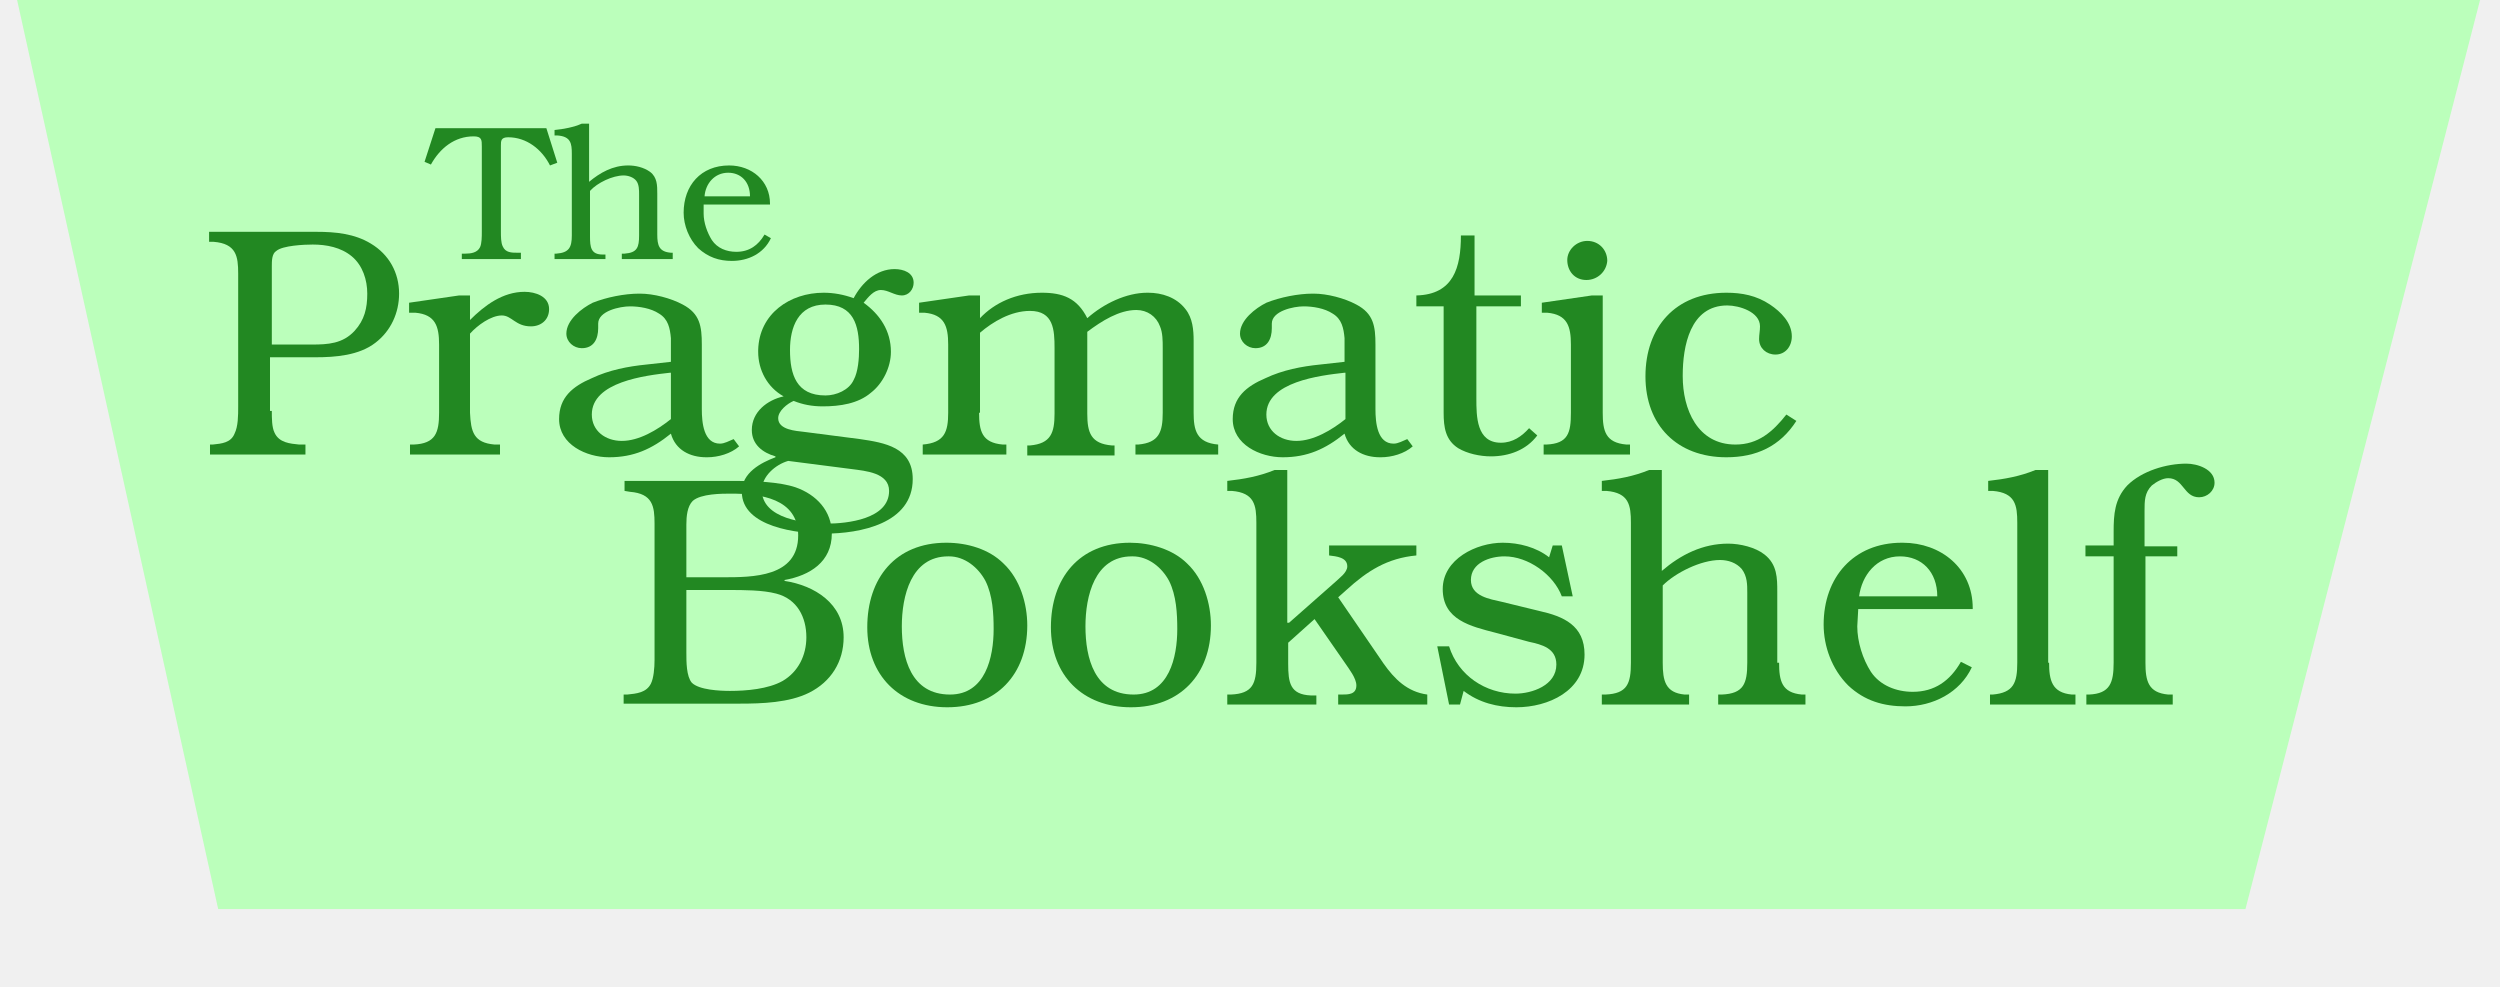
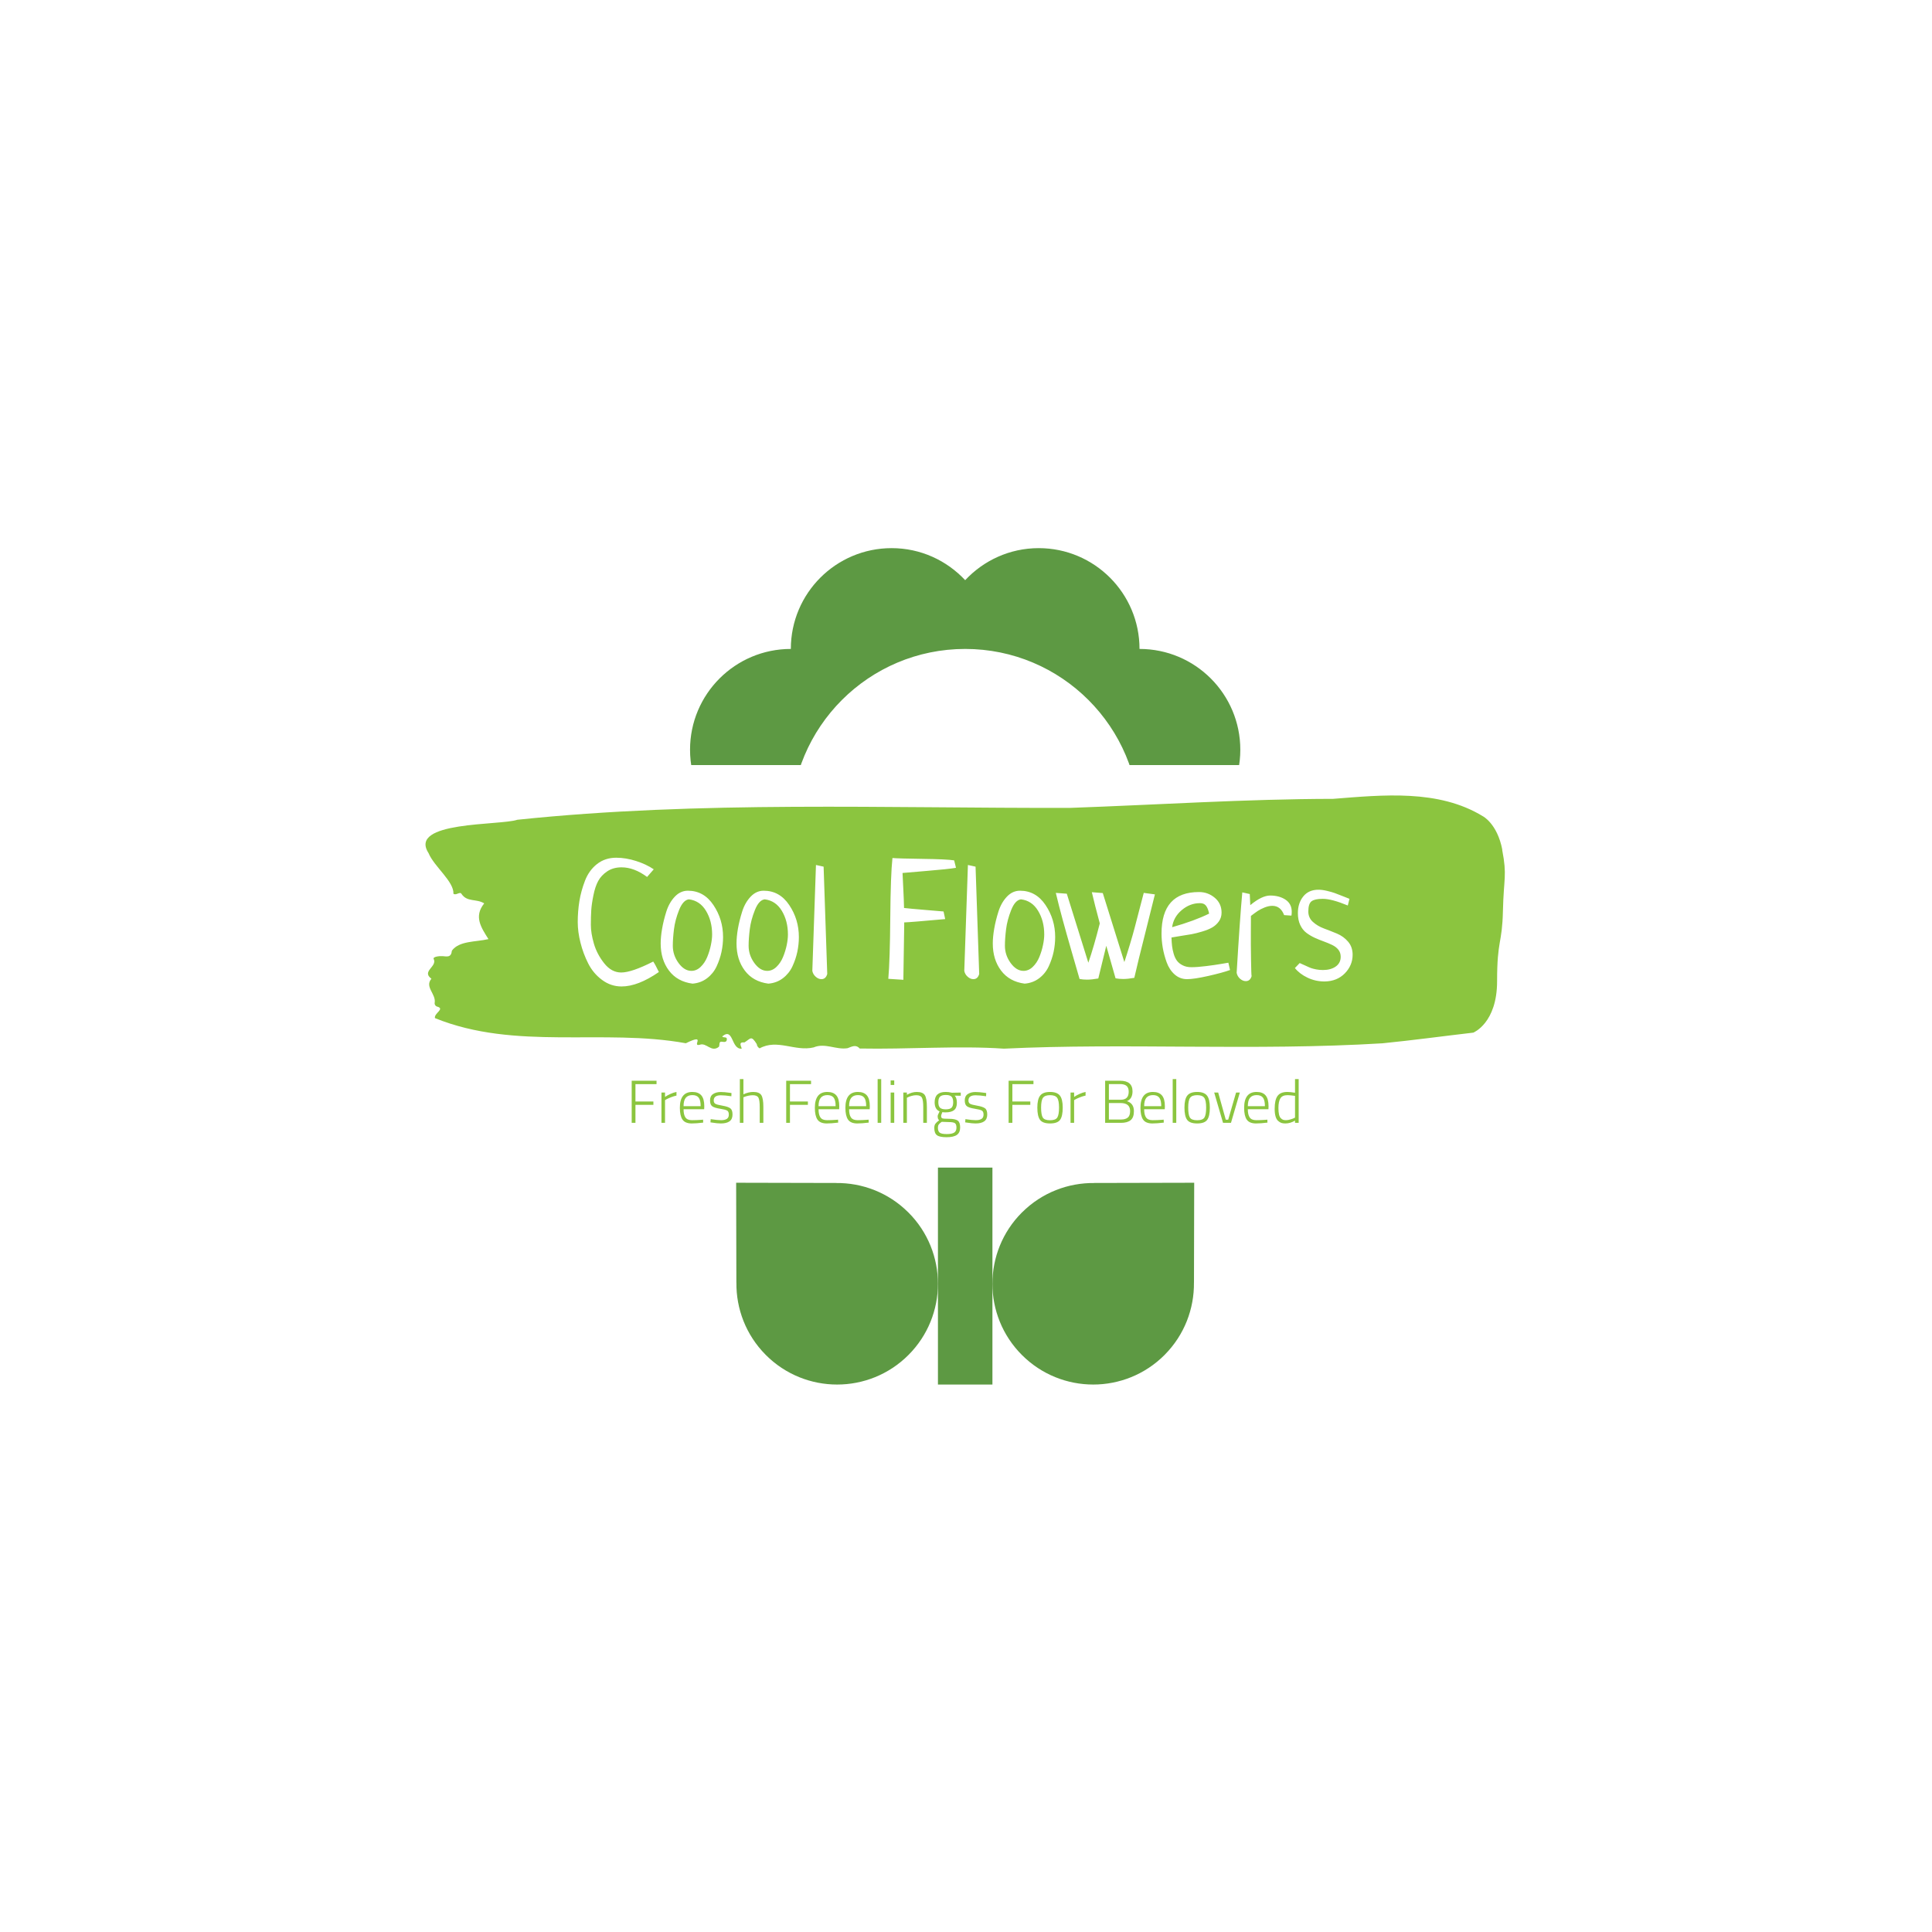
- <svg xmlns="http://www.w3.org/2000/svg" version="1.1" id="logo-svg" x="0px" y="0px" viewBox="0 8.5 275 108.5" width="200" preserveAspectRatio="xMinYMin meet" xml:space="preserve">
-   <style type="text/css">
-    .logo_letters{fill:#282;}
-    .trapezoid {fill:#bfb;}
-   </style>
-   <g id="Trapezoid">
-     <polygon class="trapezoid" points="247,108.5 24,108.5 0,0 275,0" />
-   </g>
-   <g id="The">
-     <g>
-       <g>
-         <path class="logo_letters" d="M61.3,26.4l-0.8,0.3c-0.9-1.8-2.6-3.1-4.6-3.1c-0.8,0-0.8,0.4-0.8,0.9V34c0,0.5,0,1.2,0.2,1.6                                       c0.3,0.7,1,0.7,1.6,0.7h0.4V37h-6.5v-0.6l0.4,0c0.6,0,1.3-0.1,1.6-0.7c0.2-0.4,0.2-1.2,0.2-1.7v-9.4c0-0.7,0-1.1-0.9-1.1                                       c-2.1,0-3.7,1.3-4.7,3.1l-0.7-0.3l1.2-3.7h12.2L61.3,26.4z" />
-         <path class="logo_letters" d="M72.3,34.3c0,1.2,0.2,1.9,1.5,2H74V37h-5.6v-0.6h0.3c1.4-0.1,1.6-0.7,1.6-2v-4.5                                       c0-0.5,0-1.1-0.3-1.5c-0.3-0.4-0.9-0.6-1.4-0.6c-1.2,0-2.9,0.8-3.7,1.7v5c0,1.2,0.1,2,1.4,2h0.3V37h-5.6v-0.6h0.2                                       c1.4-0.1,1.7-0.7,1.7-2v-9c0-1.1-0.1-1.9-1.6-2l-0.3,0v-0.6c1-0.1,2.1-0.3,3-0.7h0.8v6.4c1.2-1,2.6-1.8,4.3-1.8                                       c0.8,0,1.7,0.2,2.4,0.7c0.8,0.6,0.8,1.5,0.8,2.4v0.1V34.3z" />
-         <path class="logo_letters" d="M77.4,30.9l0,1.1c0,1,0.4,2.1,0.9,2.9c0.6,0.9,1.6,1.3,2.7,1.3c1.4,0,2.4-0.7,3.1-1.9l0.7,0.4                                       c-0.8,1.7-2.5,2.5-4.3,2.5c-1.4,0-2.6-0.4-3.7-1.4c-1-1-1.6-2.5-1.6-3.9c0-3,1.9-5.2,5-5.2h0c2.5,0,4.5,1.7,4.5,4.2v0.1H77.4z                                       M82.5,30.1c0-1.6-1-2.6-2.4-2.6c-1.5,0-2.5,1.2-2.6,2.6H82.5z" />
+ <svg xmlns="http://www.w3.org/2000/svg" version="1.1" width="1000" height="1000" viewBox="0 0 1000 1000">
+   <rect width="1000" height="1000" fill="#ffffff" />
+   <g transform="matrix(0.7,0,0,0.7,149.5758,282.1266)">
+     <svg viewBox="0 0 396 247" data-background-color="#ffffff" preserveAspectRatio="xMidYMid meet" height="623" width="1000">
+       <g id="tight-bounds" transform="matrix(1,0,0,1,0.24,-0.1)">
+         <svg viewBox="0 0 395.52 247.2" height="247.2" width="395.52">
+           <g>
+             <svg />
+           </g>
+           <g>
+             <svg viewBox="0 0 395.52 247.2" height="247.2" width="395.52">
+               <g transform="matrix(1,0,0,1,39.552,73.5077)">
+                 <svg viewBox="0 0 316.416 100.185" height="100.185" width="316.416">
+                   <g>
+                     <svg viewBox="0 0 316.416 100.185" height="100.185" width="316.416">
+                       <g>
+                         <svg viewBox="0 0 316.416 100.185" height="100.185" width="316.416">
+                           <g id="textblocktransform">
+                             <svg viewBox="0 0 316.416 100.185" height="100.185" width="316.416" id="textblock">
+                               <g>
+                                 <svg viewBox="0 0 316.416 74.239" height="74.239" width="316.416">
+                                   <path d="M315.675 15.923C314.188 8.217 309.948 6.075 309.948 6.075 296.932-1.863 280.688-0.152 266.095 0.989 240.331 1.035 214.671 2.73 188.967 3.64 135.014 3.778 80.599 1.497 26.914 7.123 21.871 8.849-5.232 7.462 0.897 16.909 2.504 20.839 8.364 25.201 8.186 28.807 8.989 29.439 10.105 27.99 10.581 28.9 12.247 31.35 14.969 30.194 17.2 31.643 14.091 35.511 16.323 38.732 18.45 42.108 14.701 42.986 9.897 42.57 7.74 45.483 7.517 47.594 6.312 47.194 4.988 47.101 4.021 47.039 2.072 47.271 2.399 47.933 3.515 50.199-1.275 51.509 1.73 53.728-0.338 56.133 3.158 58.213 2.682 60.818 2.623 61.342 2.95 61.789 3.47 61.912 5.776 62.575 2.414 63.869 2.771 65.272 26.423 74.858 52.083 68.231 76.315 72.639 82.608 69.556 77.877 73.733 80.391 73.086 82.355 72.33 83.783 75.459 85.999 73.687 86.341 73.178 85.821 71.976 87.04 72.207 87.68 72.33 88.245 72.3 88.335 71.591 88.468 70.527 87.293 71.19 86.981 70.635 90.358 67.83 89.525 74.504 92.693 74.226 92.544 73.409 91.622 72.238 93.511 72.392 95.385 71.221 95.445 70.25 97.111 72.885 97.171 73.456 97.468 73.856 97.944 74.134 103.15 71.267 108.327 75.151 113.786 73.856 117.133 72.438 120.346 74.627 123.738 74.087 124.928 73.656 126.133 72.885 127.278 74.18 141.306 74.457 156.256 73.301 169.554 74.226 205.092 72.5 243.068 74.935 280.54 72.654 289.375 71.776 298.554 70.527 307.166 69.526 307.166 69.526 314.143 66.782 314.143 54.453S315.631 43.664 315.854 33.847C316.077 24.029 317.118 23.629 315.631 15.923Z" opacity="1" fill="#8bc53f" data-fill-palette-color="tertiary" />
+                                   <g transform="matrix(1,0,0,1,44.61466,18.24799)">
+                                     <svg width="227.187" viewBox="2 -35.64 228.05 37.89" height="37.743" data-palette-color="#ffffff">
+                                       <path d="M24.37-32.23L24.37-32.23 22.41-29.98Q18.6-32.81 14.89-32.81L14.89-32.81Q12.45-32.81 10.69-31.64 8.94-30.47 8.03-28.81 7.13-27.15 6.62-24.61 6.1-22.07 5.98-20.21 5.86-18.36 5.86-15.87L5.86-15.87Q5.86-13.43 6.76-10.33 7.67-7.23 9.81-4.54 11.96-1.86 14.79-1.86L14.79-1.86Q17.87-1.86 24.22-5.08L24.22-5.08Q24.85-4.15 25.88-2L25.88-2Q19.73 2.25 14.89 2.25L14.89 2.25Q11.77 2.25 9.18 0.34 6.59-1.56 5.1-4.49 3.61-7.42 2.81-10.62 2-13.82 2-16.7L2-16.7Q2-19.87 2.49-22.88 2.98-25.88 4.15-28.91 5.32-31.93 7.69-33.79 10.06-35.64 13.33-35.64L13.33-35.64Q16.16-35.64 19.19-34.67 22.22-33.69 24.37-32.23ZM26.41-10.4L26.41-10.4Q26.41-12.35 26.83-14.75 27.24-17.14 28.07-19.78 28.9-22.41 30.56-24.17 32.22-25.93 34.42-25.93L34.42-25.93Q39.11-25.93 41.94-21.7 44.77-17.48 44.77-12.3L44.77-12.3Q44.77-10.11 44.31-7.93 43.85-5.76 42.87-3.66 41.89-1.56 40.06-0.17 38.23 1.22 35.79 1.42L35.79 1.42Q31.3 0.83 28.85-2.42 26.41-5.66 26.41-10.4ZM34.71-23.39L34.71-23.39Q33.01-23.19 31.83-20.26 30.66-17.33 30.32-14.58 29.98-11.82 29.98-9.72L29.98-9.72Q29.98-6.98 31.66-4.66 33.35-2.34 35.45-2.34L35.45-2.34Q36.96-2.34 38.18-3.52 39.4-4.69 40.11-6.42 40.82-8.15 41.18-9.91 41.55-11.67 41.55-13.04L41.55-13.04Q41.55-17.04 39.74-20.02 37.94-23 34.71-23.39ZM48.73-10.4L48.73-10.4Q48.73-12.35 49.14-14.75 49.56-17.14 50.39-19.78 51.22-22.41 52.88-24.17 54.54-25.93 56.73-25.93L56.73-25.93Q61.42-25.93 64.25-21.7 67.08-17.48 67.08-12.3L67.08-12.3Q67.08-10.11 66.62-7.93 66.16-5.76 65.18-3.66 64.2-1.56 62.37-0.17 60.54 1.22 58.1 1.42L58.1 1.42Q53.61 0.83 51.17-2.42 48.73-5.66 48.73-10.4ZM57.03-23.39L57.03-23.39Q55.32-23.19 54.15-20.26 52.97-17.33 52.63-14.58 52.29-11.82 52.29-9.72L52.29-9.72Q52.29-6.98 53.97-4.66 55.66-2.34 57.76-2.34L57.76-2.34Q59.27-2.34 60.49-3.52 61.71-4.69 62.42-6.42 63.13-8.15 63.5-9.91 63.86-11.67 63.86-13.04L63.86-13.04Q63.86-17.04 62.06-20.02 60.25-23 57.03-23.39ZM71.04-2.34L72.11-33.5 74.36-33.01 75.43-1.42Q74.99 0.1 73.72 0.1L73.72 0.1Q72.84 0.1 72.04-0.61 71.23-1.32 71.04-2.34L71.04-2.34ZM97.84-0.44L97.84 0.29 93.4 0Q93.88-5.37 93.98-17.97 94.08-30.57 94.62-35.55L94.62-35.55Q96.28-35.4 103.43-35.3 110.58-35.21 112.78-34.86L112.78-34.86 113.32-32.67Q111.12-32.28 104.53-31.74 97.94-31.2 97.59-31.15L97.59-31.15Q97.64-30.03 97.81-26.56 97.99-23.1 98.03-20.85L98.03-20.85Q99.69-20.65 104.09-20.29 108.48-19.92 109.66-19.82L109.66-19.82 110.14-17.58Q99.84-16.65 98.08-16.6L98.08-16.6 98.08-15.77Q98.08-13.92 97.96-8.08 97.84-2.25 97.84-0.44L97.84-0.44ZM115.76-2.34L116.83-33.5 119.08-33.01 120.15-1.42Q119.71 0.1 118.44 0.1L118.44 0.1Q117.56 0.1 116.76-0.61 115.95-1.32 115.76-2.34L115.76-2.34ZM124.15-10.4L124.15-10.4Q124.15-12.35 124.57-14.75 124.98-17.14 125.81-19.78 126.64-22.41 128.3-24.17 129.96-25.93 132.16-25.93L132.16-25.93Q136.85-25.93 139.68-21.7 142.51-17.48 142.51-12.3L142.51-12.3Q142.51-10.11 142.05-7.93 141.58-5.76 140.61-3.66 139.63-1.56 137.8-0.17 135.97 1.22 133.53 1.42L133.53 1.42Q129.04 0.83 126.59-2.42 124.15-5.66 124.15-10.4ZM132.45-23.39L132.45-23.39Q130.74-23.19 129.57-20.26 128.4-17.33 128.06-14.58 127.72-11.82 127.72-9.72L127.72-9.72Q127.72-6.98 129.4-4.66 131.09-2.34 133.19-2.34L133.19-2.34Q134.7-2.34 135.92-3.52 137.14-4.69 137.85-6.42 138.56-8.15 138.92-9.91 139.29-11.67 139.29-13.04L139.29-13.04Q139.29-17.04 137.48-20.02 135.68-23 132.45-23.39ZM168.58-25.29L168.58-25.29 171.86-24.85Q170.93-21 168.93-13.11 166.92-5.22 165.8-0.29L165.8-0.29Q163.9 0.05 162.53 0.05L162.53 0.05Q161.31 0.05 160.28-0.15L160.28-0.15 157.55-9.72 155.2-0.1Q153.3 0.24 151.88 0.24L151.88 0.24Q150.71 0.24 149.69 0.05L149.69 0.05Q148.95-2.49 147.37-7.98 145.78-13.48 144.68-17.53 143.58-21.58 142.7-25.29L142.7-25.29 145.93-25.05 152.27-4.74Q153.89-9.42 155.64-16.31L155.64-16.31Q154.13-21.92 153.3-25.49L153.3-25.49 156.52-25.24 162.87-4.93Q163.65-7.28 164.53-10.21 165.41-13.13 165.95-15.21 166.48-17.29 167.36-20.63 168.24-23.97 168.58-25.29ZM193.48-4.74L193.48-4.74 193.97-2.59Q191.82-1.81 187.6-0.85 183.38 0.1 181.33 0.1L181.33 0.1Q179.23 0.1 177.66-1.29 176.1-2.69 175.32-4.86 174.54-7.03 174.17-9.16 173.81-11.28 173.81-13.33L173.81-13.33Q173.81-25.54 184.84-25.54L184.84-25.54Q187.48-25.54 189.48-23.85 191.48-22.17 191.48-19.48L191.48-19.48Q191.48-18.02 190.68-16.89 189.87-15.77 188.72-15.11 187.58-14.45 185.79-13.92 184.01-13.38 182.64-13.13 181.28-12.89 179.37-12.6 177.47-12.3 176.74-12.16L176.74-12.16Q176.78-10.74 176.91-9.67 177.03-8.59 177.39-7.35 177.76-6.1 178.37-5.3 178.98-4.49 180.06-3.96 181.13-3.42 182.59-3.42L182.59-3.42Q184.35-3.42 186.89-3.74 189.43-4.05 191.41-4.39 193.39-4.74 193.48-4.74ZM176.93-15.19L176.93-15.19Q183.57-17.09 187.82-19.19L187.82-19.19Q187.48-20.8 186.89-21.53 186.31-22.27 185.13-22.27L185.13-22.27Q182.16-22.27 179.74-20.21 177.32-18.16 176.93-15.19ZM212.04-18.6L212.04-18.6 209.89-18.75Q208.86-21.48 206.42-21.48L206.42-21.48Q205.35-21.48 204.15-21 202.95-20.51 202.17-20 201.39-19.48 200.12-18.51L200.12-18.51Q200.12-17.82 200.1-14.06 200.07-10.3 200.15-5.71 200.22-1.12 200.32-0.78L200.32-0.78Q199.88 0.68 198.61 0.68L198.61 0.68Q197.73 0.68 196.92-0.02 196.12-0.73 195.92-1.76L195.92-1.76Q196.85-17.43 197.58-25.44L197.58-25.44 199.78-24.95 199.93-21.68Q203.34-24.51 205.79-24.51L205.79-24.51Q208.47-24.51 210.3-23.29 212.13-22.07 212.13-19.73L212.13-19.73Q212.13-18.99 212.04-18.6ZM229.12-23.54L229.12-23.54 228.63-21.58Q223.9-23.54 221.26-23.54L221.26-23.54Q218.92-23.54 217.97-22.83 217.01-22.12 217.01-19.82L217.01-19.82Q217.01-17.97 218.36-16.75 219.7-15.53 221.6-14.82 223.51-14.11 225.44-13.31 227.37-12.5 228.71-10.94 230.05-9.38 230.05-7.08L230.05-7.08Q230.05-3.96 227.76-1.61 225.46 0.73 221.8 0.78L221.8 0.78Q219.11 0.78 216.77-0.34 214.43-1.46 213.06-3.17L213.06-3.17 214.47-4.64Q215.06-4.39 216.21-3.86 217.36-3.32 217.84-3.15 218.33-2.98 219.28-2.78 220.24-2.59 221.31-2.59L221.31-2.59Q223.61-2.59 225.07-3.61 226.54-4.64 226.54-6.49L226.54-6.49Q226.54-7.71 225.85-8.57 225.17-9.42 224.04-9.96 222.92-10.5 221.58-10.99 220.24-11.47 218.89-12.08 217.55-12.7 216.43-13.55 215.3-14.4 214.62-15.87 213.94-17.33 213.94-19.34L213.94-19.34Q213.94-22.27 215.52-24.24 217.11-26.22 219.99-26.22L219.99-26.22Q221.12-26.22 222.53-25.88 223.95-25.54 224.78-25.24 225.61-24.95 227.24-24.29 228.88-23.63 229.12-23.54Z" opacity="1" transform="matrix(1,0,0,1,0,0)" fill="#ffffff" class="undefined-text-0" data-fill-palette-color="quaternary" id="text-0" />
+                                     </svg>
+                                   </g>
+                                 </svg>
+                               </g>
+                               <g transform="matrix(1,0,0,1,60.43546,83.14902)">
+                                 <svg viewBox="0 0 195.545 17.036" height="17.036" width="195.545">
+                                   <g transform="matrix(1,0,0,1,0,0)">
+                                     <svg width="195.545" viewBox="4.35 -36.1 550.34 47.95" height="17.036" data-palette-color="#8bc53f">
+                                       <path d="M7.45 0L4.35 0 4.35-34.75 24.85-34.75 24.85-31.95 7.45-31.95 7.45-17.6 22.25-17.6 22.25-14.85 7.45-14.85 7.45 0ZM31.85 0L28.9 0 28.9-25 31.85-25 31.85-21.4Q33.7-22.7 36.37-23.9 39.05-25.1 41.3-25.5L41.3-25.5 41.3-22.5Q39.15-22.05 36.8-21.13 34.45-20.2 33.15-19.5L33.15-19.5 31.85-18.75 31.85 0ZM61.75-2.5L61.75-2.5 63.25-2.65 63.34-0.2Q57.7 0.5 53.8 0.5L53.8 0.5Q48.4 0.45 46.25-2.7 44.09-5.85 44.09-12.4L44.09-12.4Q44.09-25.5 54.4-25.5L54.4-25.5Q59.34-25.5 61.8-22.68 64.25-19.85 64.25-13.65L64.25-13.65 64.15-11.25 47.15-11.25Q47.15-6.65 48.72-4.42 50.3-2.2 54.12-2.2 57.95-2.2 61.75-2.5ZM47.15-13.75L47.15-13.75 61.25-13.75Q61.25-18.7 59.62-20.8 58-22.9 54.42-22.9 50.84-22.9 49-20.73 47.15-18.55 47.15-13.75ZM77.94-22.75L77.94-22.75Q72.04-22.75 72.04-18.5L72.04-18.5Q72.04-16.55 73.34-15.75 74.64-14.95 79.22-14.18 83.79-13.4 85.67-12.05 87.54-10.7 87.54-6.88 87.54-3.05 85.09-1.28 82.64 0.5 77.89 0.5L77.89 0.5Q75.14 0.5 70.79-0.2L70.79-0.2 69.34-0.4 69.54-3.05Q75.14-2.2 78.14-2.2 81.14-2.2 82.82-3.25 84.49-4.3 84.49-6.8 84.49-9.3 83.12-10.13 81.74-10.95 77.22-11.65 72.69-12.35 70.84-13.65 68.99-14.95 68.99-18.55 68.99-22.15 71.54-23.8 74.09-25.45 77.84-25.45L77.84-25.45Q80.84-25.45 85.34-24.8L85.34-24.8 86.69-24.6 86.59-21.95Q81.24-22.75 77.94-22.75ZM96.54-21.1L96.54 0 93.59 0 93.59-36.1 96.54-36.1 96.54-23.55Q100.74-25.5 104.64-25.5L104.64-25.5Q109.64-25.5 111.32-22.85 112.99-20.2 112.99-13.15L112.99-13.15 112.99 0 109.99 0 109.99-13Q109.99-18.75 108.92-20.78 107.84-22.8 104.24-22.8L104.24-22.8Q102.49-22.8 100.57-22.38 98.64-21.95 97.59-21.5L97.59-21.5 96.54-21.1ZM134.94 0L131.84 0 131.84-34.75 152.34-34.75 152.34-31.95 134.94-31.95 134.94-17.6 149.74-17.6 149.74-14.85 134.94-14.85 134.94 0ZM173.13-2.5L173.13-2.5 174.63-2.65 174.73-0.2Q169.08 0.5 165.18 0.5L165.18 0.5Q159.78 0.45 157.63-2.7 155.48-5.85 155.48-12.4L155.48-12.4Q155.48-25.5 165.78-25.5L165.78-25.5Q170.73-25.5 173.18-22.68 175.63-19.85 175.63-13.65L175.63-13.65 175.53-11.25 158.53-11.25Q158.53-6.65 160.11-4.42 161.68-2.2 165.51-2.2 169.33-2.2 173.13-2.5ZM158.53-13.75L158.53-13.75 172.63-13.75Q172.63-18.7 171.01-20.8 169.38-22.9 165.81-22.9 162.23-22.9 160.38-20.73 158.53-18.55 158.53-13.75ZM198.33-2.5L198.33-2.5 199.83-2.65 199.93-0.2Q194.28 0.5 190.38 0.5L190.38 0.5Q184.98 0.45 182.83-2.7 180.68-5.85 180.68-12.4L180.68-12.4Q180.68-25.5 190.98-25.5L190.98-25.5Q195.93-25.5 198.38-22.68 200.83-19.85 200.83-13.65L200.83-13.65 200.73-11.25 183.73-11.25Q183.73-6.65 185.31-4.42 186.88-2.2 190.71-2.2 194.53-2.2 198.33-2.5ZM183.73-13.75L183.73-13.75 197.83-13.75Q197.83-18.7 196.21-20.8 194.58-22.9 191.01-22.9 187.43-22.9 185.58-20.73 183.73-18.55 183.73-13.75ZM210.23 0L207.28 0 207.28-36.1 210.23-36.1 210.23 0ZM220.98 0L218.03 0 218.03-25 220.98-25 220.98 0ZM220.98-31.25L218.03-31.25 218.03-35 220.98-35 220.98-31.25ZM231.42-20.7L231.42 0 228.47 0 228.47-25 231.42-25 231.42-23.15Q235.62-25.5 239.57-25.5L239.57-25.5Q244.57-25.5 246.25-22.85 247.92-20.2 247.92-13.15L247.92-13.15 247.92 0 244.92 0 244.92-13Q244.92-18.75 243.82-20.78 242.72-22.8 239.12-22.8L239.12-22.8Q237.37-22.8 235.45-22.28 233.52-21.75 232.47-21.2L232.47-21.2 231.42-20.7ZM275.37 3.8Q275.37 8.05 272.65 9.95 269.92 11.85 264.17 11.85 258.42 11.85 256.22 10.2 254.02 8.55 254.02 4.15L254.02 4.15Q254.02 2.05 254.92 0.78 255.82-0.5 258.07-2.15L258.07-2.15Q256.82-2.95 256.82-5.55L256.82-5.55Q256.82-6.35 258.02-8.7L258.02-8.7 258.42-9.45Q254.32-11.15 254.32-17L254.32-17Q254.32-25.5 263.37-25.5L263.37-25.5Q265.92-25.5 267.87-25L267.87-25 268.62-24.85 275.87-25 275.87-22.35 270.87-22.45Q272.67-20.65 272.67-16.53 272.67-12.4 270.4-10.53 268.12-8.65 263.22-8.65L263.22-8.65Q261.77-8.65 260.67-8.85L260.67-8.85Q259.67-6.4 259.67-5.75L259.67-5.75Q259.67-4.1 260.65-3.73 261.62-3.35 266.47-3.33 271.32-3.3 273.35-1.88 275.37-0.45 275.37 3.8ZM257.02 3.95L257.02 3.95Q257.02 6.95 258.52 8.1 260.02 9.25 264.32 9.25 268.62 9.25 270.47 8.03 272.32 6.8 272.32 3.93 272.32 1.05 270.97 0.2 269.62-0.65 265.82-0.65L265.82-0.65 260.17-0.85Q258.32 0.45 257.67 1.43 257.02 2.4 257.02 3.95ZM257.37-17.03Q257.37-13.8 258.77-12.48 260.17-11.15 263.5-11.15 266.82-11.15 268.22-12.45 269.62-13.75 269.62-17.03 269.62-20.3 268.22-21.65 266.82-23 263.5-23 260.17-23 258.77-21.63 257.37-20.25 257.37-17.03ZM288.12-22.75L288.12-22.75Q282.22-22.75 282.22-18.5L282.22-18.5Q282.22-16.55 283.52-15.75 284.82-14.95 289.39-14.18 293.97-13.4 295.84-12.05 297.72-10.7 297.72-6.88 297.72-3.05 295.27-1.28 292.82 0.5 288.07 0.5L288.07 0.5Q285.32 0.5 280.97-0.2L280.97-0.2 279.52-0.4 279.72-3.05Q285.32-2.2 288.32-2.2 291.32-2.2 292.99-3.25 294.67-4.3 294.67-6.8 294.67-9.3 293.29-10.13 291.92-10.95 287.39-11.65 282.87-12.35 281.02-13.65 279.17-14.95 279.17-18.55 279.17-22.15 281.72-23.8 284.27-25.45 288.02-25.45L288.02-25.45Q291.02-25.45 295.52-24.8L295.52-24.8 296.87-24.6 296.77-21.95Q291.42-22.75 288.12-22.75ZM318.46 0L315.36 0 315.36-34.75 335.86-34.75 335.86-31.95 318.46-31.95 318.46-17.6 333.26-17.6 333.26-14.85 318.46-14.85 318.46 0ZM339.06-12.55Q339.06-19.6 341.44-22.55 343.81-25.5 349.54-25.5 355.26-25.5 357.64-22.55 360.01-19.6 360.01-12.55 360.01-5.5 357.84-2.5 355.66 0.5 349.56 0.5 343.46 0.5 341.26-2.5 339.06-5.5 339.06-12.55ZM342.16-12.63Q342.16-6.7 343.54-4.42 344.91-2.15 349.54-2.15 354.16-2.15 355.56-4.45 356.96-6.75 356.96-12.63 356.96-18.5 355.39-20.68 353.81-22.85 349.56-22.85 345.31-22.85 343.74-20.7 342.16-18.55 342.16-12.63ZM369.41 0L366.46 0 366.46-25 369.41-25 369.41-21.4Q371.26-22.7 373.93-23.9 376.61-25.1 378.86-25.5L378.86-25.5 378.86-22.5Q376.71-22.05 374.36-21.13 372.01-20.2 370.71-19.5L370.71-19.5 369.41-18.75 369.41 0ZM395 0L395-34.75 407.35-34.75Q417.6-34.75 417.6-26L417.6-26Q417.6-19.85 413-17.9L413-17.9Q418.75-16.1 418.75-9.65L418.75-9.65Q418.75-4.4 416.03-2.2 413.3 0 408.1 0L408.1 0 395 0ZM407.75-16.35L407.75-16.35 398.1-16.35 398.1-2.75 408.05-2.75Q411.7-2.75 413.65-4.3 415.6-5.85 415.6-9.75L415.6-9.75Q415.6-16.35 407.75-16.35ZM407.25-32L407.25-32 398.1-32 398.1-19.05 407.7-19.05Q411.2-19.05 412.83-20.73 414.45-22.4 414.45-25.7 414.45-29 412.68-30.5 410.9-32 407.25-32ZM441.8-2.5L441.8-2.5 443.3-2.65 443.4-0.2Q437.75 0.5 433.85 0.5L433.85 0.5Q428.45 0.45 426.3-2.7 424.15-5.85 424.15-12.4L424.15-12.4Q424.15-25.5 434.45-25.5L434.45-25.5Q439.4-25.5 441.85-22.68 444.3-19.85 444.3-13.65L444.3-13.65 444.2-11.25 427.2-11.25Q427.2-6.65 428.78-4.42 430.35-2.2 434.18-2.2 438-2.2 441.8-2.5ZM427.2-13.75L427.2-13.75 441.3-13.75Q441.3-18.7 439.68-20.8 438.05-22.9 434.48-22.9 430.9-22.9 429.05-20.73 427.2-18.55 427.2-13.75ZM453.7 0L450.75 0 450.75-36.1 453.7-36.1 453.7 0ZM460.45-12.55Q460.45-19.6 462.82-22.55 465.2-25.5 470.92-25.5 476.65-25.5 479.02-22.55 481.4-19.6 481.4-12.55 481.4-5.5 479.22-2.5 477.05 0.5 470.95 0.5 464.85 0.5 462.65-2.5 460.45-5.5 460.45-12.55ZM463.55-12.63Q463.55-6.7 464.92-4.42 466.3-2.15 470.92-2.15 475.55-2.15 476.95-4.45 478.35-6.75 478.35-12.63 478.35-18.5 476.77-20.68 475.2-22.85 470.95-22.85 466.7-22.85 465.12-20.7 463.55-18.55 463.55-12.63ZM492.29 0L484.99-25 488.29-25 494.54-2.6 496.54-2.6 503.04-25 506.14-25 498.84 0 492.29 0ZM527.34-2.5L527.34-2.5 528.84-2.65 528.94-0.2Q523.29 0.5 519.39 0.5L519.39 0.5Q513.99 0.45 511.84-2.7 509.69-5.85 509.69-12.4L509.69-12.4Q509.69-25.5 519.99-25.5L519.99-25.5Q524.94-25.5 527.39-22.68 529.84-19.85 529.84-13.65L529.84-13.65 529.74-11.25 512.74-11.25Q512.74-6.65 514.32-4.42 515.89-2.2 519.72-2.2 523.54-2.2 527.34-2.5ZM512.74-13.75L512.74-13.75 526.84-13.75Q526.84-18.7 525.22-20.8 523.59-22.9 520.02-22.9 516.44-22.9 514.59-20.73 512.74-18.55 512.74-13.75ZM551.69-36.1L554.69-36.1 554.69 0 551.69 0 551.69-1.85Q547.74 0.5 543.69 0.5L543.69 0.5Q541.84 0.5 540.49 0.08 539.14-0.35 537.74-1.6L537.74-1.6Q534.89-4.15 534.89-11.58 534.89-19 537.29-22.25 539.69-25.5 545.39-25.5L545.39-25.5Q547.59-25.5 551.69-24.85L551.69-24.85 551.69-36.1ZM539.94-3.85Q540.89-2.9 541.81-2.55 542.74-2.2 544.21-2.2 545.69-2.2 547.61-2.75 549.54-3.3 550.64-3.8L550.64-3.8 551.69-4.35 551.69-22.25Q547.69-22.85 545.49-22.85L545.49-22.85Q541.24-22.85 539.61-20.25 537.99-17.65 537.99-12.2L537.99-12.2Q537.99-5.8 539.94-3.85L539.94-3.85Z" opacity="1" transform="matrix(1,0,0,1,0,0)" fill="#8bc53f" class="undefined-text-1" data-fill-palette-color="secondary" id="text-1" />
+                                     </svg>
+                                   </g>
+                                 </svg>
+                               </g>
+                             </svg>
+                           </g>
+                         </svg>
+                       </g>
+                       <g />
+                     </svg>
+                   </g>
+                 </svg>
+               </g>
+               <g mask="url(#38541325-7844-4a3e-a4dd-7ba6a9e55038)">
+                 <g transform="matrix(2.451987, 0, 0, 2.451987, 117.1006, 1)">
+                   <svg version="1.0" x="0" y="0" viewBox="0 0 65.791 100.001" enable-background="new 0 0 65.79 100" xml:space="preserve" width="65.791" height="100.001" class="icon-none" data-fill-palette-color="accent" id="none">
+                     <path d="M26.083 79.406c-2.386-2.373-5.516-3.536-8.635-3.5l-0.012-0.005L5.513 75.874l0.026 11.924 0.005 0.012c-0.036 3.119 1.127 6.25 3.499 8.636 0.008 0.008 0.015 0.017 0.023 0.025 4.706 4.706 12.336 4.706 17.042 0 2.354-2.354 3.53-5.438 3.53-8.521s-1.177-6.168-3.53-8.521C26.101 79.42 26.092 79.413 26.083 79.406z" fill="#5d9943" data-fill-palette-color="accent" />
+                     <path d="M65.79 24.102c0-6.656-5.396-12.051-12.051-12.051C53.739 5.395 48.344 0 41.689 0c-3.475 0-6.596 1.478-8.794 3.83C30.695 1.478 27.575 0 24.102 0c-6.655 0-12.051 5.395-12.051 12.051C5.396 12.051 0 17.446 0 24.102c0 3.473 1.478 6.594 3.83 8.793C1.478 35.094 0 38.215 0 41.689c0 6.655 5.396 12.05 12.051 12.05 0 6.655 5.396 12.051 12.051 12.051 2.001 0 3.878-0.504 5.537-1.369v23.528V100h6.514V87.949 64.421c1.658 0.865 3.535 1.369 5.537 1.369 6.654 0 12.05-5.396 12.05-12.051 6.655 0 12.051-5.395 12.051-12.05 0-3.474-1.478-6.595-3.829-8.794C64.312 30.696 65.79 27.575 65.79 24.102zM32.896 53.739c-11.513 0-20.845-9.333-20.845-20.844s9.332-20.844 20.845-20.844c11.511 0 20.844 9.333 20.844 20.844S44.406 53.739 32.896 53.739z" fill="#5d9943" data-fill-palette-color="accent" />
+                     <path d="M56.724 96.471c0.009-0.009 0.015-0.018 0.023-0.025 2.372-2.386 3.534-5.517 3.5-8.636l0.004-0.012 0.026-11.924-11.924 0.027-0.011 0.005c-3.119-0.036-6.25 1.127-8.636 3.5-0.009 0.007-0.018 0.014-0.025 0.021-2.354 2.354-3.529 5.438-3.529 8.521s1.176 6.168 3.529 8.521C44.388 101.177 52.018 101.177 56.724 96.471z" fill="#5d9943" data-fill-palette-color="accent" />
+                   </svg>
+                 </g>
+               </g>
+             </svg>
+           </g>
+           <defs>
+             <mask id="c708a5c5-0841-4403-84e2-b0d4f8a41408">
+               <rect width="640" height="400" fill="white" />
+               <rect width="348.058" height="118.005" fill="black" y="64.598" x="23.731" id="transform-me" />
+             </mask>
+             <mask id="ea1b4a06-75f0-44f1-8557-fc53595cf615">
+               <rect width="640" height="400" fill="white" />
+               <rect width="348.058" height="118.005" fill="black" y="64.598" x="23.731" id="transform-me" />
+             </mask>
+             <mask id="3a17548e-916e-4ae7-ad9c-405f2c48626f">
+               <rect width="640" height="400" fill="white" />
+               <rect width="348.058" height="118.005" fill="black" y="64.598" x="23.731" id="transform-me" />
+             </mask>
+             <mask id="4453e7a8-0889-4e36-a5de-e89c0fe6face">
+               <rect width="640" height="400" fill="white" />
+               <rect width="348.058" height="118.005" fill="black" y="64.598" x="23.731" id="transform-me" />
+             </mask>
+             <mask id="751a7d5e-1605-427f-b22f-5a0df3b88829">
+               <rect width="640" height="400" fill="white" />
+               <rect width="348.058" height="118.005" fill="black" y="64.598" x="23.731" id="transform-me" />
+             </mask>
+             <mask id="16fadc31-087e-44f4-8509-1918f031ff62">
+               <rect width="640" height="400" fill="white" />
+               <rect width="348.058" height="118.005" fill="black" y="64.598" x="23.731" id="transform-me" />
+             </mask>
+             <mask id="a5fc16b9-8ab3-418f-abd0-6e33dc1c8773">
+               <rect width="640" height="400" fill="white" />
+               <rect width="348.058" height="118.005" fill="black" y="64.598" x="23.731" id="transform-me" />
+             </mask>
+             <mask id="38541325-7844-4a3e-a4dd-7ba6a9e55038">
+               <rect width="640" height="400" fill="white" />
+               <rect width="348.058" height="118.005" fill="black" y="64.598" x="23.731" id="transform-me" />
+             </mask>
+           </defs>
+         </svg>
+         <rect width="395.52" height="247.2" fill="none" stroke="none" visibility="hidden" />
      </g>
-     </g>
-   </g>
-   <g id="Pragmatic">
-     <g>
-       <g>
-         <path class="logo_letters" d="M29.9,53.7c0,0.8,0,1.8,0.3,2.4c0.5,1.1,1.7,1.2,2.7,1.3l0.7,0v1.1H23.1v-1.1l0.3,0                                       c1-0.1,2-0.2,2.4-1.2c0.4-0.8,0.4-2,0.4-3V38.6c0-1.9-0.2-3.3-2.7-3.5l-0.5,0V34h11.8c2.1,0,4.2,0.2,6,1.3c2,1.2,3.1,3.2,3.1,5.5                                       c0,2.1-0.9,4.1-2.6,5.4c-1.8,1.4-4.4,1.6-6.6,1.6h-5V53.7z M34.3,46.4c1.8,0,3.4-0.1,4.7-1.5c1.1-1.2,1.4-2.5,1.4-4.1                                       c0-1.5-0.5-3.1-1.7-4.1c-1.2-1-2.8-1.3-4.3-1.3c-0.9,0-3.3,0.1-4,0.7c-0.5,0.3-0.5,1.1-0.5,1.7v8.6H34.3z" />
-         <path class="logo_letters" d="M51.7,53.9c0.1,2.1,0.4,3.3,2.7,3.5l0.6,0v1.1h-9.9v-1.1h0.4c2.4-0.1,2.8-1.3,2.8-3.5v-7.5                                       c0-2-0.4-3.3-2.6-3.5H45v-1.1l5.5-0.8h1.2v2.7c1.6-1.6,3.6-3.1,6-3.1c1.2,0,2.7,0.5,2.7,1.9c0,1.2-0.9,1.9-2,1.9                                       c-1.7,0-2.1-1.2-3.2-1.2c-1.2,0-2.7,1.1-3.5,2V53.9z" />
-         <path class="logo_letters" d="M81.3,57.6c-0.9,0.8-2.3,1.2-3.5,1.2h-0.1c-1.8,0-3.4-0.8-3.9-2.6c-2.1,1.7-4.1,2.6-6.8,2.6                                       c-2.5,0-5.5-1.4-5.5-4.2c0-2.4,1.5-3.6,3.6-4.5c1.9-0.9,4-1.3,6-1.5l2.7-0.3v-2.6c-0.1-1.1-0.3-2.1-1.3-2.7                                       c-0.9-0.6-2.2-0.8-3.2-0.8c-1.1,0-3.5,0.5-3.5,1.9v0.5c0,1.2-0.5,2.2-1.8,2.2c-0.9,0-1.7-0.7-1.7-1.6c0-1.5,1.7-2.8,2.9-3.4                                       c1.5-0.6,3.5-1,5.1-1h0.1c1.5,0,3.4,0.5,4.7,1.2c1.9,1,2.1,2.4,2.1,4.4v7.1c0,1.5,0.2,3.8,2,3.8c0.5,0,1-0.3,1.5-0.5L81.3,57.6z                                       M73.7,49.5c-2.7,0.3-8.6,1-8.6,4.6c0,1.8,1.5,2.9,3.3,2.9c1.9,0,3.9-1.2,5.4-2.4V49.5z" />
-         <path class="logo_letters" d="M94.6,56.8c2.7,0.4,5.8,0.9,5.8,4.4c0,4.9-5.8,6-9.7,6c-2.9,0-9.1-0.7-9.1-4.6                                       c0-2.1,2.1-3.2,3.7-3.8v-0.1c-1.4-0.4-2.6-1.3-2.6-2.9c0-2,1.7-3.3,3.5-3.7c-1.8-1-2.8-2.9-2.8-4.9v-0.2c0.1-4,3.5-6.3,7.2-6.3                                       c1.1,0,2.2,0.2,3.3,0.6c0.9-1.7,2.5-3.2,4.5-3.2c1,0,2.1,0.4,2.1,1.5c0,0.7-0.5,1.4-1.3,1.4c-0.8,0-1.5-0.6-2.3-0.6                                       s-1.4,0.8-1.9,1.4c1.8,1.3,3,3.1,3,5.4c0,1.7-0.9,3.5-2.2,4.5c-1.4,1.2-3.4,1.5-5.3,1.5c-1.2,0-2.2-0.2-3.2-0.6                                       c-0.7,0.3-1.7,1.1-1.7,1.9c0,1.3,2,1.4,2.8,1.5L94.6,56.8z M86.7,59.2c-1.4,0.4-2.9,1.7-2.9,3.2c0,3.2,4.8,3.7,7.1,3.7                                       c2.3,0,6.9-0.5,6.9-3.6c0-2-2.6-2.2-4.1-2.4L86.7,59.2z M86.9,47c0,2.7,0.7,5,3.9,5c1.2,0,2.6-0.6,3.1-1.7                                       c0.5-0.9,0.6-2.4,0.6-3.4c0-2.6-0.6-4.9-3.7-4.9C87.8,42,86.9,44.5,86.9,47z" />
-         <path class="logo_letters" d="M107.7,53.9c0,2,0.3,3.3,2.6,3.5h0.4v1.1h-9.2v-1.1c2.4-0.2,2.8-1.4,2.8-3.5v-7.5                                       c0-2-0.4-3.3-2.6-3.5h-0.6v-1.1l5.5-0.8h1.2v2.5c1.6-1.7,4-2.8,6.8-2.8c2.3,0,3.9,0.6,5,2.8c1.8-1.6,4.3-2.8,6.6-2.8h0.1                                       c1.5,0,3.1,0.5,4.1,1.8c0.8,1,0.9,2.3,0.9,3.5v7.9c0,1.9,0.3,3.3,2.7,3.5v1.1h-9.1v-1.1h0.3c2.3-0.2,2.7-1.4,2.7-3.5v-7.1                                       c0-0.8,0-1.7-0.3-2.4c-0.4-1.1-1.4-1.8-2.6-1.8c-1.9,0-3.8,1.2-5.4,2.4v9c0,2.1,0.4,3.3,2.7,3.5h0.3v1.1H113v-1.1h0.3                                       c2.3-0.2,2.7-1.4,2.7-3.5v-7.2c0-2-0.1-4.1-2.7-4.1c-2.1,0-4.1,1.2-5.5,2.4V53.9z" />
-         <path class="logo_letters" d="M155.4,57.6c-0.9,0.8-2.3,1.2-3.5,1.2h-0.1c-1.8,0-3.4-0.8-3.9-2.6c-2.1,1.7-4.1,2.6-6.8,2.6                                       c-2.5,0-5.5-1.4-5.5-4.2c0-2.4,1.5-3.6,3.6-4.5c1.9-0.9,4-1.3,6-1.5l2.7-0.3v-2.6c-0.1-1.1-0.3-2.1-1.3-2.7                                       c-0.9-0.6-2.2-0.8-3.2-0.8c-1.1,0-3.5,0.5-3.5,1.9v0.5c0,1.2-0.5,2.2-1.8,2.2c-0.9,0-1.7-0.7-1.7-1.6c0-1.5,1.7-2.8,2.9-3.4                                       c1.5-0.6,3.5-1,5.1-1h0.1c1.5,0,3.4,0.5,4.7,1.2c1.9,1,2.1,2.4,2.1,4.4v7.1c0,1.5,0.2,3.8,2,3.8c0.5,0,1-0.3,1.5-0.5L155.4,57.6z                                       M147.9,49.5c-2.7,0.3-8.6,1-8.6,4.6c0,1.8,1.5,2.9,3.3,2.9c1.9,0,3.9-1.2,5.4-2.4V49.5z" />
-         <path class="logo_letters" d="M167.5,42.2h-5.1v10.1c0,2,0,4.9,2.7,4.9c1.3,0,2.3-0.7,3.1-1.6l0.9,0.8c-1.2,1.6-3.1,2.3-5.1,2.3                                       c-1.2,0-2.6-0.3-3.6-0.9c-1.4-0.9-1.6-2.3-1.6-3.9V42.2h-3v-1.2c4.1-0.1,4.9-3.1,4.9-6.6h1.5v6.6h5.1V42.2z" />
-         <path class="logo_letters" d="M176.3,53.9c0,2,0.3,3.3,2.6,3.5h0.4v1.1h-9.5v-1.1h0.3c2.4-0.1,2.7-1.3,2.7-3.5v-7.5                                       c0-2-0.4-3.3-2.6-3.5h-0.6v-1.1l5.5-0.8h1.2V53.9z M174.5,39.3c-1.3,0-2.1-1-2.1-2.2c0-1.1,1-2.1,2.2-2.1c1.3,0,2.2,1,2.2,2.2                                       C176.7,38.4,175.7,39.3,174.5,39.3z" />
-         <path class="logo_letters" d="M197.6,54.8c-1.8,2.8-4.4,4-7.7,4c-5.4,0-8.9-3.5-8.9-8.9c0-5.4,3.3-9.2,8.9-9.2                                       c1.7,0,3.3,0.3,4.8,1.3c1.2,0.8,2.4,2,2.4,3.5c0,1.1-0.7,2-1.8,2c-1,0-1.8-0.7-1.8-1.7c0-0.5,0.1-0.9,0.1-1.4                                       c0-1.6-2.3-2.3-3.6-2.3c-4.1,0-4.9,4.5-4.9,7.7v0.1c0,3.6,1.6,7.5,5.8,7.5c2.5,0,4.1-1.4,5.6-3.3L197.6,54.8z" />
-       </g>
-     </g>
-   </g>
-   <g id="Bookshelf">
-     <g>
-       <g>
-         <path class="logo_letters" d="M68.6,86v-1.1l0.4,0c1-0.1,2.1-0.2,2.6-1.2c0.3-0.6,0.4-1.7,0.4-2.6V66.1c0-1.9-0.2-3.3-2.7-3.5                                       l-0.6-0.1v-1.1H81c1.9,0,4.7,0.1,6.5,0.7c2.3,0.8,4,2.6,4,5.1c0,3.1-2.4,4.6-5.2,5.1v0.1c3.3,0.5,6.5,2.5,6.5,6.2                                       c0,2.7-1.4,4.9-3.8,6.1c-2.2,1.1-5.2,1.2-7.6,1.2H68.6z M79.5,72c3.3,0,8.3,0,8.3-4.6c0-4.1-4.2-4.6-7.4-4.6c-1,0-3.3,0-4.2,0.8                                       c-0.6,0.6-0.7,1.7-0.7,2.6V72H79.5z M75.5,80.3c0,1,0,2.6,0.6,3.3c0.8,0.8,3.1,0.9,4.2,0.9c1.8,0,4.2-0.2,5.8-1.1                                       c1.7-1,2.6-2.8,2.6-4.8c0-2.2-1-4.2-3.3-4.8c-1.5-0.4-3.6-0.4-5.3-0.4h-4.6V80.3z" />
-         <path class="logo_letters" d="M110.4,70.5c1.8,1.7,2.6,4.4,2.6,6.8c0,5.4-3.4,9-8.8,9c-5.3,0-8.8-3.5-8.8-8.8                                       c0-5.4,3.1-9.3,8.7-9.3C106.4,68.2,108.8,68.9,110.4,70.5z M104.3,69.7c-4.1,0-5.1,4.4-5.1,7.7c0,3.5,1,7.5,5.3,7.5                                       c3.9,0,4.8-4.1,4.8-7.2c0-1.7-0.1-3.7-0.9-5.3c-0.8-1.5-2.3-2.7-4-2.7H104.3z" />
-         <path class="logo_letters" d="M130.6,70.5c1.8,1.7,2.6,4.4,2.6,6.8c0,5.4-3.4,9-8.8,9c-5.3,0-8.8-3.5-8.8-8.8                                       c0-5.4,3.1-9.3,8.7-9.3C126.5,68.2,129,68.9,130.6,70.5z M124.5,69.7c-4.1,0-5.1,4.4-5.1,7.7c0,3.5,1,7.5,5.3,7.5                                       c3.9,0,4.8-4.1,4.8-7.2c0-1.7-0.1-3.7-0.9-5.3c-0.8-1.5-2.3-2.7-4-2.7H124.5z" />
-         <path class="logo_letters" d="M141.8,77l5.1-4.5c0.4-0.4,1.3-1,1.3-1.7c0-1-1.2-1.1-2-1.2v-1.1h9.6v1.1c-3.2,0.3-5.4,1.7-7.7,3.8                                       l-0.9,0.8l5,7.3c1.2,1.7,2.6,3.1,4.8,3.4V86h-9.8v-1.1h0.4c0.7,0,1.6,0,1.6-1c0-0.8-0.8-1.8-1.2-2.4l-3.4-4.9l-2.9,2.6v2.3                                       c0,2.1,0.2,3.4,2.5,3.5h0.6V86h-9.8v-1.1h0.4c2.4-0.1,2.8-1.2,2.8-3.5V66c0-1.9-0.2-3.3-2.7-3.5l-0.5,0v-1.1                                       c1.8-0.2,3.5-0.5,5.2-1.2h1.4V77z" />
-         <path class="logo_letters" d="M173,74.1h-1.2c-0.9-2.4-3.7-4.4-6.3-4.4c-1.6,0-3.7,0.7-3.7,2.6c0,1.8,2.1,2.1,3.4,2.4l4.1,1                                       c2.7,0.6,5,1.6,5,4.8c0,4-4,5.8-7.5,5.8c-2.1,0-4.1-0.5-5.8-1.8l-0.4,1.5h-1.2l-1.3-6.4h1.3c1,3.2,4,5.2,7.3,5.2                                       c1.8,0,4.5-0.9,4.5-3.2c0-1.8-1.6-2.2-3-2.5l-3.7-1c-2.7-0.7-5.8-1.4-5.8-4.8c0-3.3,3.7-5.1,6.6-5.1c1.8,0,3.7,0.5,5.1,1.6                                       l0.4-1.3h1L173,74.1z" />
-         <path class="logo_letters" d="M195.7,81.4c0,2,0.3,3.3,2.5,3.5h0.4V86H189v-1.1h0.4c2.4-0.1,2.8-1.2,2.8-3.5v-7.7                                       c0-0.9,0-1.8-0.6-2.6c-0.6-0.7-1.5-1-2.4-1c-2.1,0-4.9,1.4-6.3,2.8v8.5c0,2,0.3,3.3,2.4,3.5h0.5V86h-9.6v-1.1h0.4                                       c2.4-0.1,2.8-1.2,2.8-3.5V66c0-1.9-0.2-3.3-2.7-3.5l-0.5,0v-1.1c1.8-0.2,3.5-0.5,5.2-1.2h1.4v11.1c2.1-1.8,4.5-3,7.3-3                                       c1.3,0,3,0.4,4,1.2c1.4,1.1,1.4,2.6,1.4,4.1v0.3V81.4z" />
-         <path class="logo_letters" d="M204.4,75.6l-0.1,1.8c0,1.7,0.6,3.6,1.5,5c1,1.5,2.8,2.2,4.6,2.2c2.4,0,4.1-1.2,5.3-3.3l1.2,0.6                                       c-1.3,2.8-4.3,4.3-7.3,4.3c-2.4,0-4.5-0.6-6.3-2.3c-1.8-1.8-2.7-4.3-2.7-6.7c0-5.2,3.3-9,8.6-9h0.1c4.2,0,7.7,2.8,7.7,7.2v0.1                                       H204.4z M213.1,74.1c0-2.7-1.7-4.4-4.1-4.4c-2.6,0-4.2,2.1-4.5,4.4H213.1z" />
-         <path class="logo_letters" d="M225.4,81.4c0,1.9,0.3,3.3,2.5,3.5l0.4,0V86h-9.4v-1.1h0.3c2.3-0.2,2.7-1.3,2.7-3.5V66                                       c0-1.9-0.2-3.3-2.7-3.5l-0.5,0v-1.1c1.8-0.2,3.5-0.5,5.2-1.2h1.4V81.4z" />
-         <path class="logo_letters" d="M239.6,69.7H236v11.7c0,2,0.3,3.3,2.5,3.5l0.5,0V86h-9.5v-1.1h0.3c2.3-0.1,2.7-1.3,2.7-3.5V69.7                                       h-3.1v-1.2h3.1v-1.5c0-1.9,0.1-3.6,1.5-5.1c1.6-1.6,4.3-2.4,6.5-2.4c1.2,0,3.1,0.6,3.1,2.1c0,0.9-0.8,1.6-1.7,1.6                                       c-1.7,0-1.7-2.1-3.4-2.1c-0.6,0-1.3,0.4-1.8,0.8c-0.8,0.8-0.8,1.7-0.8,2.8v3.9h3.6V69.7z" />
-       </g>
-     </g>
+     </svg>
  </g>
</svg>
